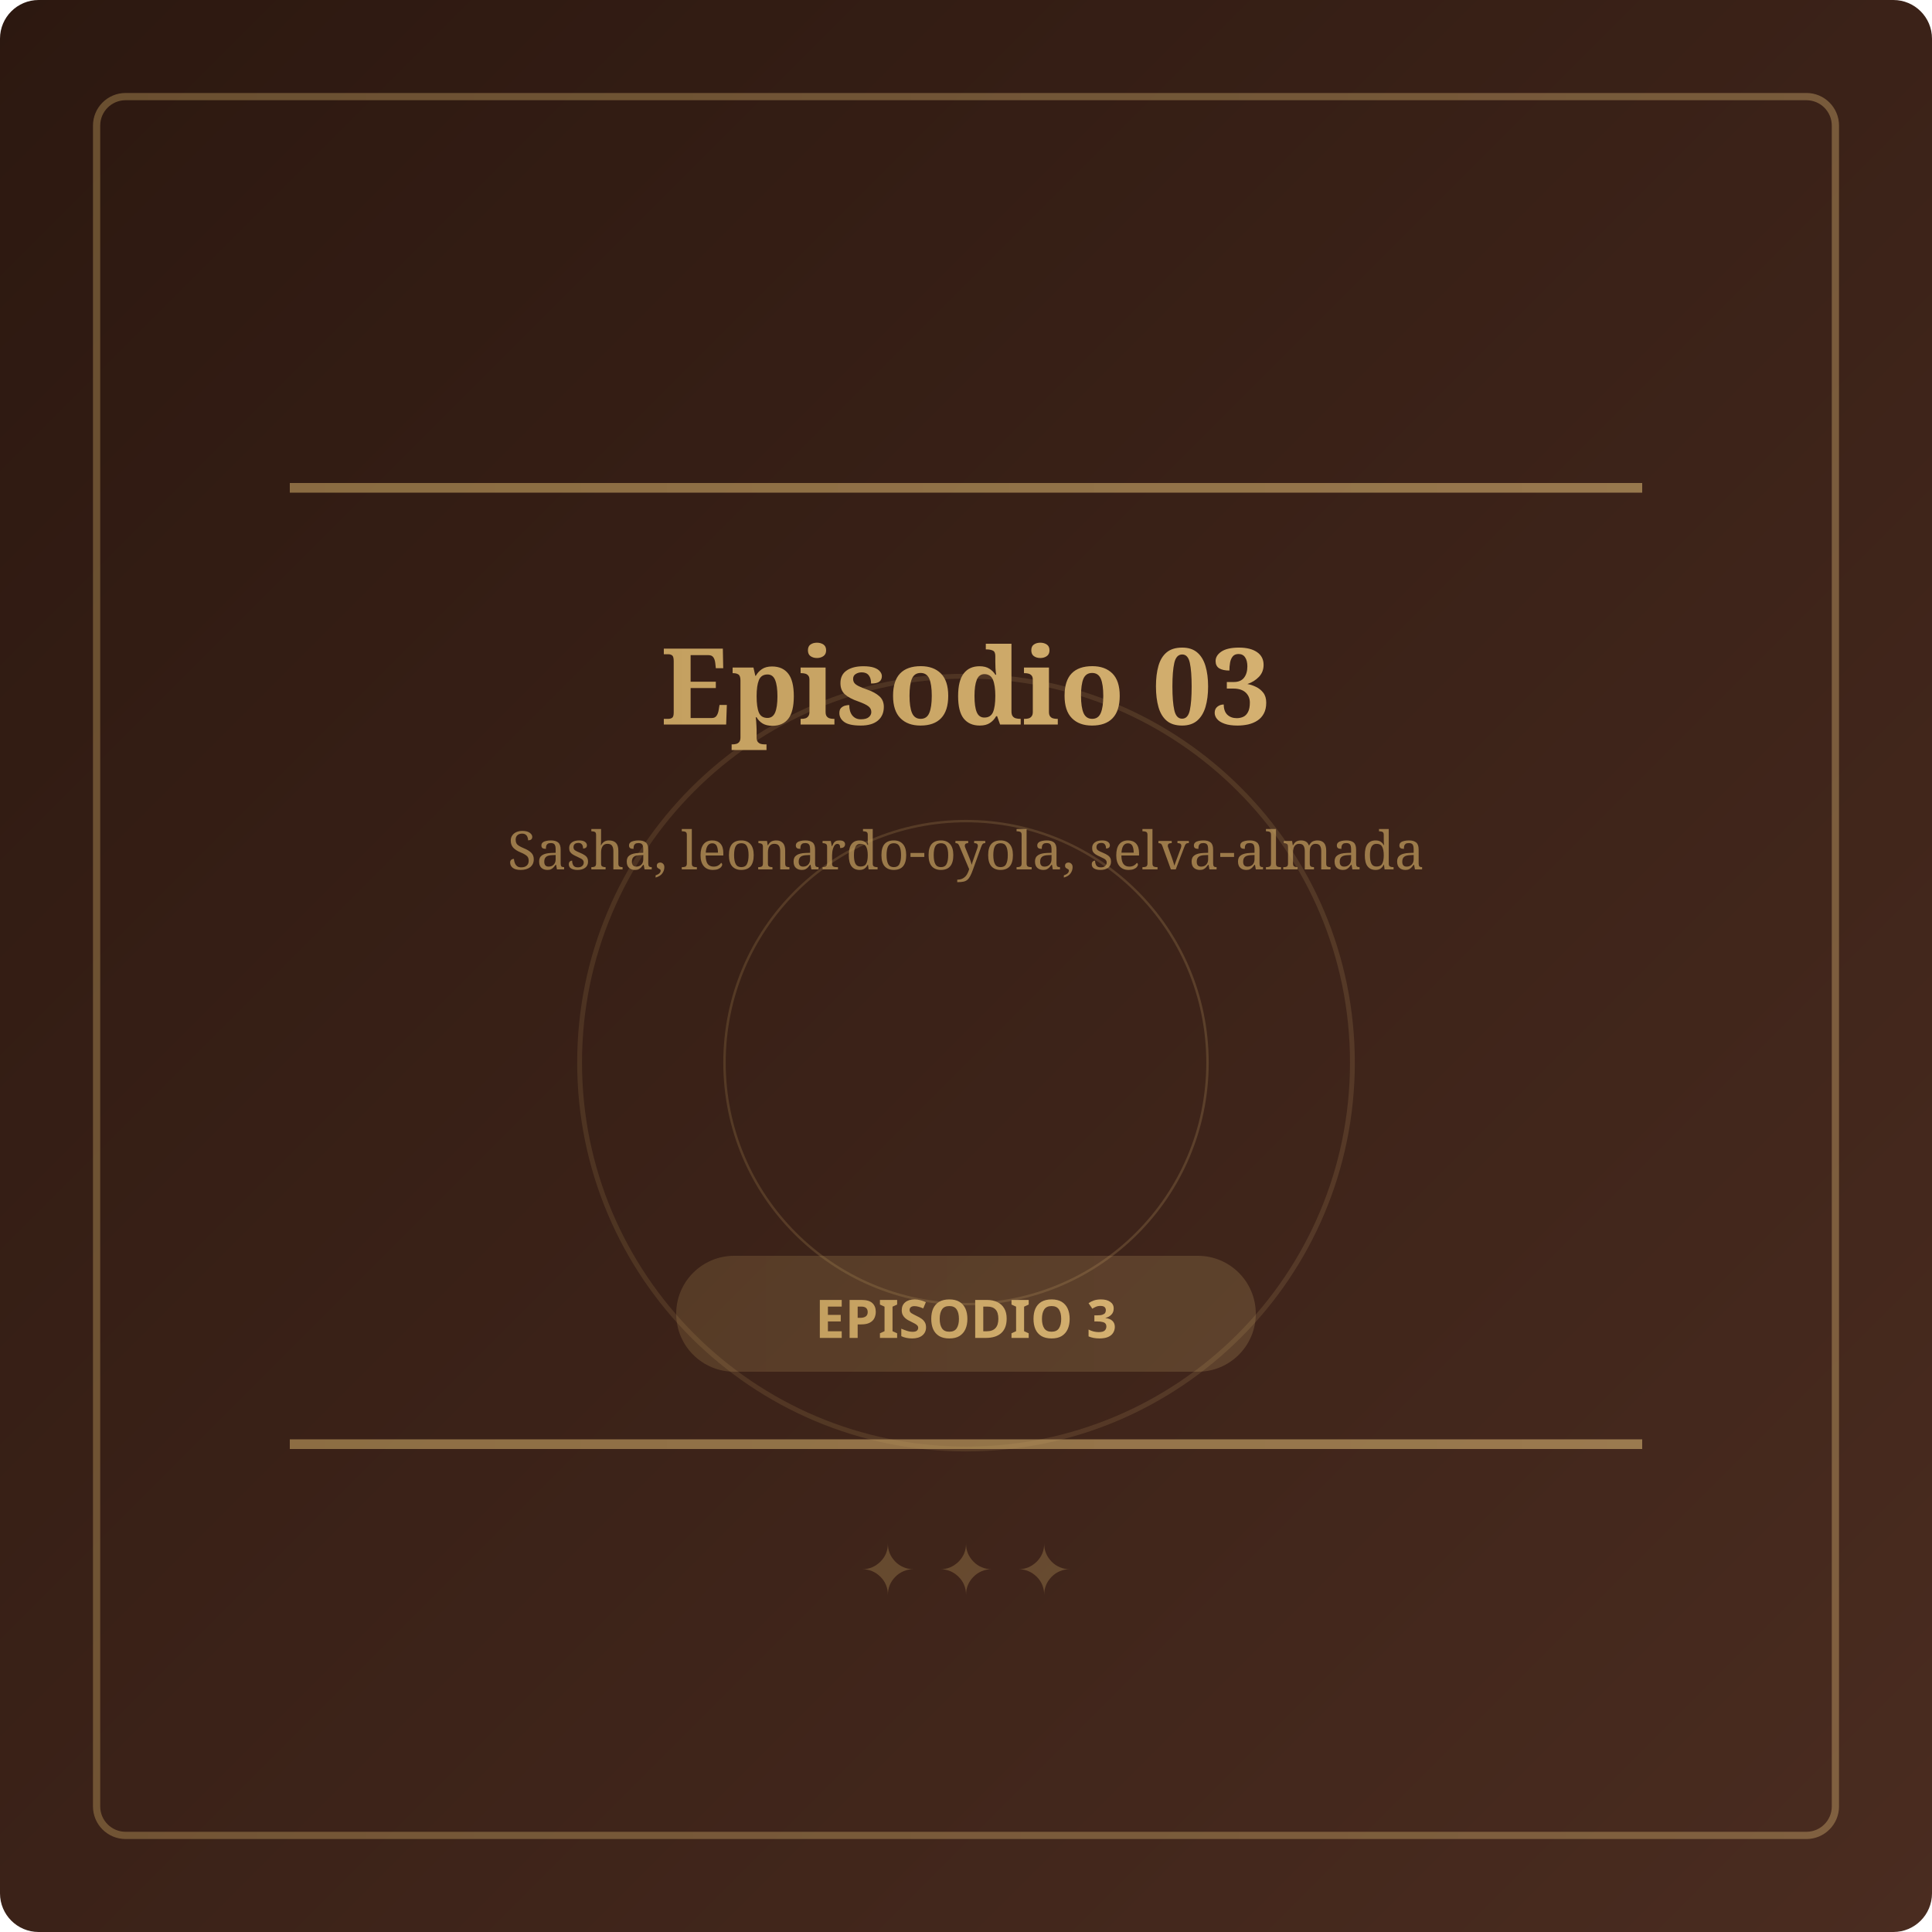
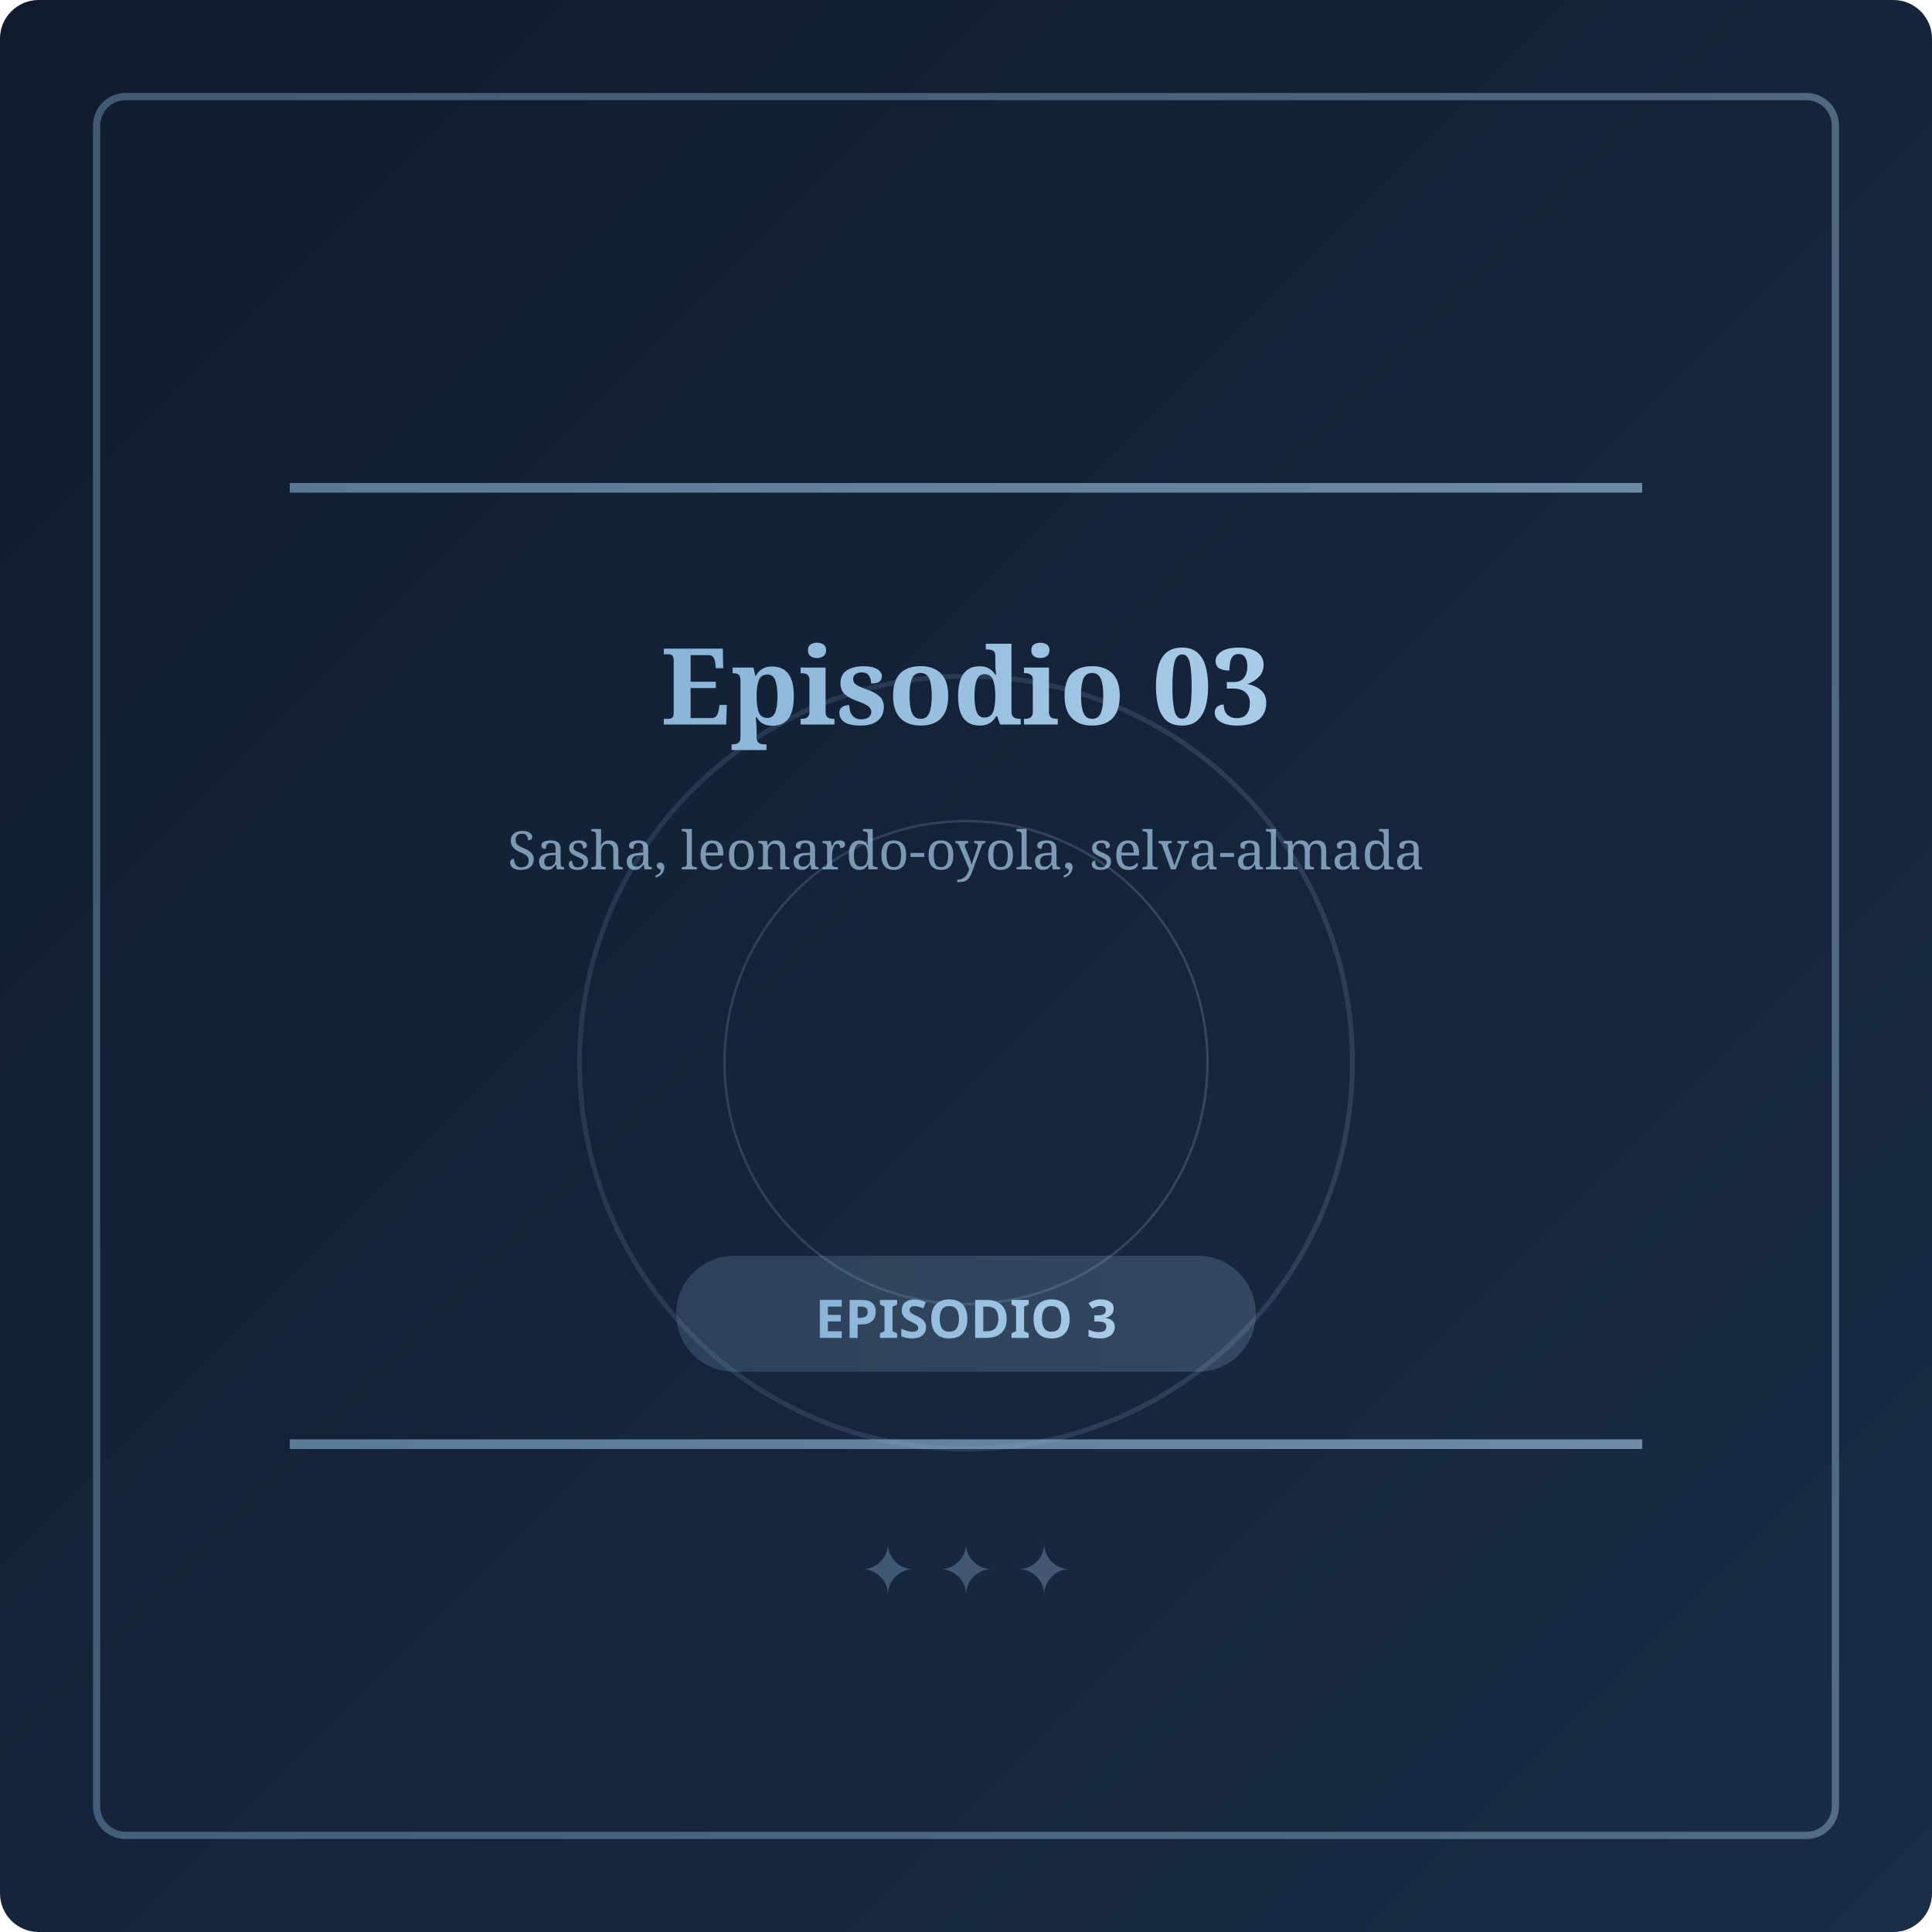
<svg xmlns="http://www.w3.org/2000/svg" viewBox="0 0 400 400" width="400" height="400">
  <defs>
    <linearGradient id="bg" x1="0%" y1="0%" x2="100%" y2="100%">
-       <stop offset="0%" style="stop-color:#2c1810" />
-       <stop offset="100%" style="stop-color:#4a2c20" />
+       <stop offset="0%" style="stop-color:#101c2e" />
+       <stop offset="100%" style="stop-color:#1a2c47" />
    </linearGradient>
    <linearGradient id="accent" x1="0%" y1="0%" x2="100%" y2="0%">
-       <stop offset="0%" style="stop-color:#c4a060" />
-       <stop offset="100%" style="stop-color:#d4b070" />
+       <stop offset="0%" style="stop-color:#8ab4d8" />
+       <stop offset="100%" style="stop-color:#a8cce8" />
    </linearGradient>
  </defs>
  <g id="fondo">
    <rect width="400" height="400" rx="8" fill="url(#bg)" />
  </g>
  <g id="marco">
    <rect x="20" y="20" width="360" height="360" rx="6" fill="none" stroke="url(#accent)" stroke-width="1.5" opacity="0.4" />
    <rect x="60" y="100" width="280" height="2" fill="url(#accent)" opacity="0.6" />
    <rect x="60" y="298" width="280" height="2" fill="url(#accent)" opacity="0.6" />
  </g>
  <g id="decoracion">
    <circle cx="200" cy="220" r="80" fill="none" stroke="url(#accent)" stroke-width="1" opacity="0.15" />
    <circle cx="200" cy="220" r="50" fill="none" stroke="url(#accent)" stroke-width="0.5" opacity="0.2" />
-     <text x="200" y="330" text-anchor="middle" fill="#c4a060" font-family="sans-serif" font-size="14" opacity="0.3">✦ ✦ ✦</text>
+     <text x="200" y="330" text-anchor="middle" fill="#a8cce8" font-family="sans-serif" font-size="14" opacity="0.3">✦ ✦ ✦</text>
  </g>
  <g id="titulo">
    <text x="200" y="150" text-anchor="middle" fill="url(#accent)" font-family="Georgia, serif" font-size="22" font-weight="bold">Episodio 03</text>
-     <text x="200" y="180" text-anchor="middle" fill="#c4a060" font-family="Georgia, serif" font-size="11" opacity="0.7">Sasha, leonardo-oyola, selva-almada</text>
+     <text x="200" y="180" text-anchor="middle" fill="#a8cce8" font-family="Georgia, serif" font-size="11" opacity="0.7">Sasha, leonardo-oyola, selva-almada</text>
  </g>
  <g id="badge">
    <rect x="140" y="260" width="120" height="24" rx="12" fill="url(#accent)" opacity="0.2" />
    <text x="200" y="277" text-anchor="middle" fill="url(#accent)" font-family="sans-serif" font-size="11" font-weight="600">EPISODIO 3</text>
  </g>
</svg>
